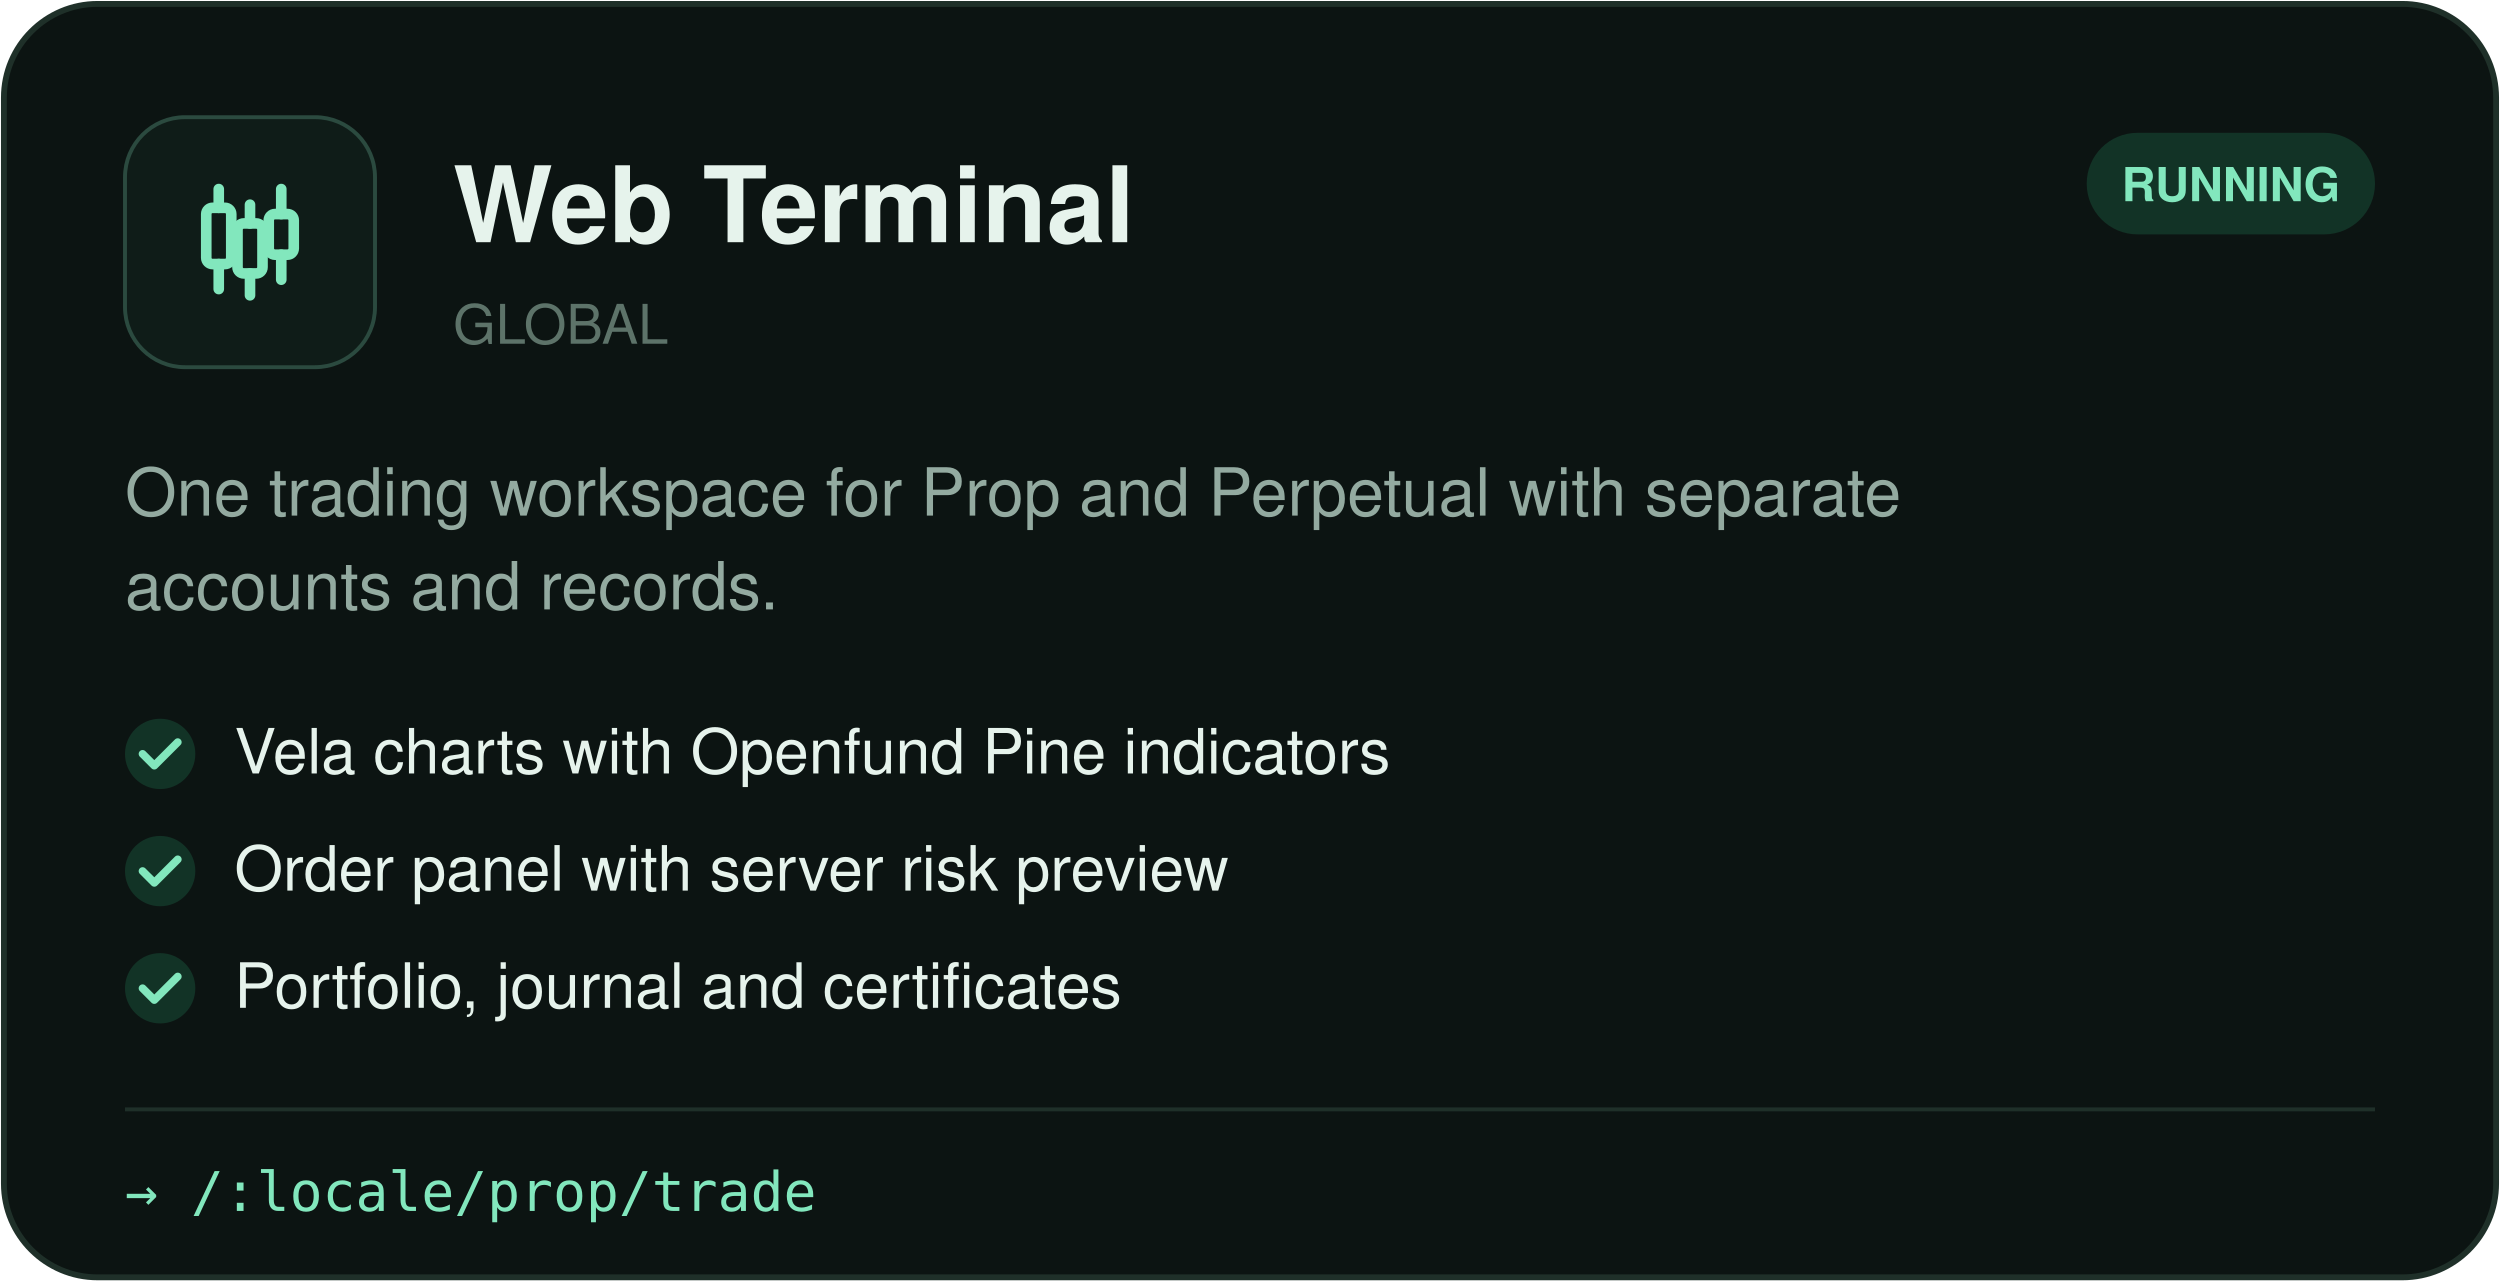
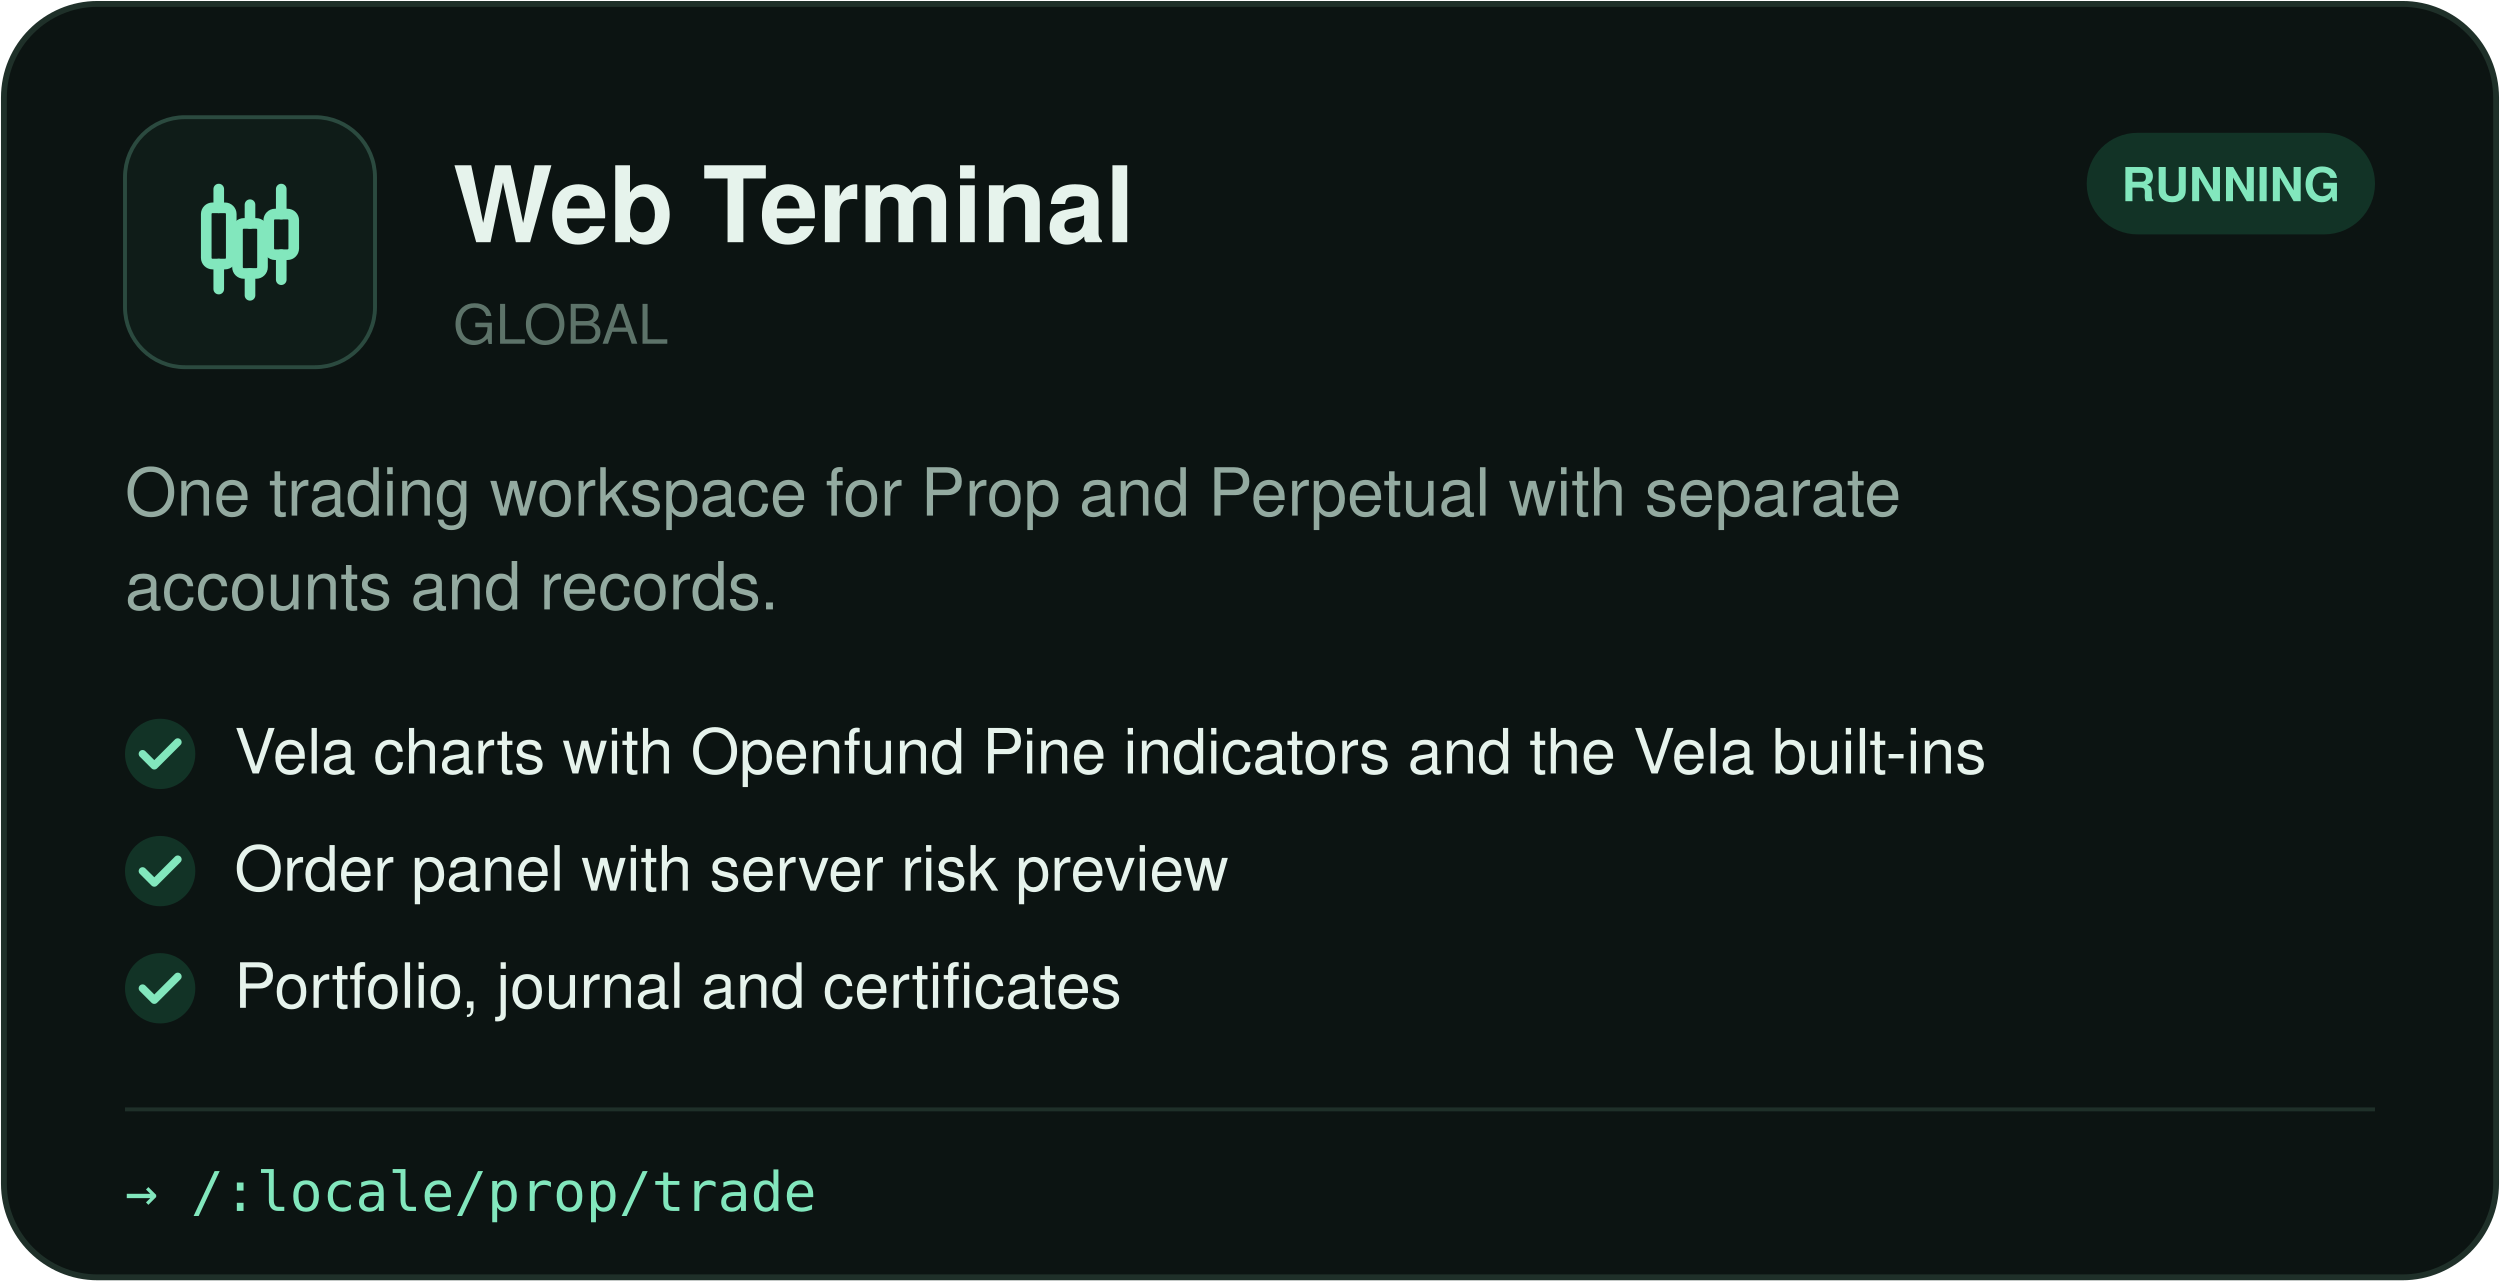
<svg xmlns="http://www.w3.org/2000/svg" width="640" height="328" viewBox="0 0 640 328" role="img" aria-labelledby="title">
  <g font-family="Ubuntu,Segoe UI,Helvetica,Arial,sans-serif">
    <rect x="1" y="1" width="638" height="326" rx="24" fill="#0c1412" stroke="#1f3029" stroke-width="1.5" />
    <rect x="32" y="30" width="64" height="64" rx="15.36" fill="#0f1c18" stroke="#2b4a3f" />
    <g transform="translate(44.8 42.8) scale(1.6)" fill="none" stroke="#82e7bd" stroke-width="1.7" stroke-linecap="round" stroke-linejoin="round">
      <path d="M7 3.5v3M7 15.5v4M12 6v3M12 17v3.5M17 3.5v4M17 14v4" />
      <rect x="5" y="6.5" width="4" height="9" rx="1" />
      <rect x="10" y="9" width="4" height="8" rx="1" />
      <rect x="15" y="7.5" width="4" height="6.5" rx="1" />
    </g>
    <text x="116" y="62" font-size="27" fill="#e6f3ec" font-weight="700" text-anchor="start">Web Terminal</text>
    <text x="116" y="88" font-size="14" fill="#5d7369" font-weight="400" text-anchor="start">GLOBAL</text>
    <rect x="534.2" y="34" width="73.8" height="26" rx="13" fill="#123326" />
    <text x="571.1" y="51.5" font-size="12" fill="#82e7bd" font-weight="700" text-anchor="middle">RUNNING</text>
    <text x="32" y="132" font-size="17" fill="#93aaa0" font-weight="400" text-anchor="start">One trading workspace for Prop and Perpetual with separate</text>
    <text x="32" y="156" font-size="17" fill="#93aaa0" font-weight="400" text-anchor="start">accounts and records.</text>
    <circle cx="41" cy="193" r="9" fill="#123326" />
    <path d="M36.5 193l3 3 6-6" fill="none" stroke="#82e7bd" stroke-width="2" stroke-linecap="round" stroke-linejoin="round" />
-     <text x="60" y="198" font-size="16" fill="#e6f3ec" font-weight="400" text-anchor="start">Vela charts with Openfund Pine indicators</text>
+     <text x="60" y="198" font-size="16" fill="#e6f3ec" font-weight="400" text-anchor="start">Vela charts with Openfund Pine indicators and the Vela built-ins</text>
    <circle cx="41" cy="223" r="9" fill="#123326" />
    <path d="M36.5 223l3 3 6-6" fill="none" stroke="#82e7bd" stroke-width="2" stroke-linecap="round" stroke-linejoin="round" />
    <text x="60" y="228" font-size="16" fill="#e6f3ec" font-weight="400" text-anchor="start">Order panel with server risk preview</text>
    <circle cx="41" cy="253" r="9" fill="#123326" />
    <path d="M36.5 253l3 3 6-6" fill="none" stroke="#82e7bd" stroke-width="2" stroke-linecap="round" stroke-linejoin="round" />
    <text x="60" y="258" font-size="16" fill="#e6f3ec" font-weight="400" text-anchor="start">Portfolio, journal and certificates</text>
    <line x1="32" y1="284" x2="608" y2="284" stroke="#1f3029" />
    <text x="32" y="310" font-size="14" fill="#82e7bd" font-weight="400" text-anchor="start" font-family="Ubuntu Mono,SFMono-Regular,Menlo,Consolas,monospace">→ /:locale/prop/trade</text>
  </g>
</svg>
